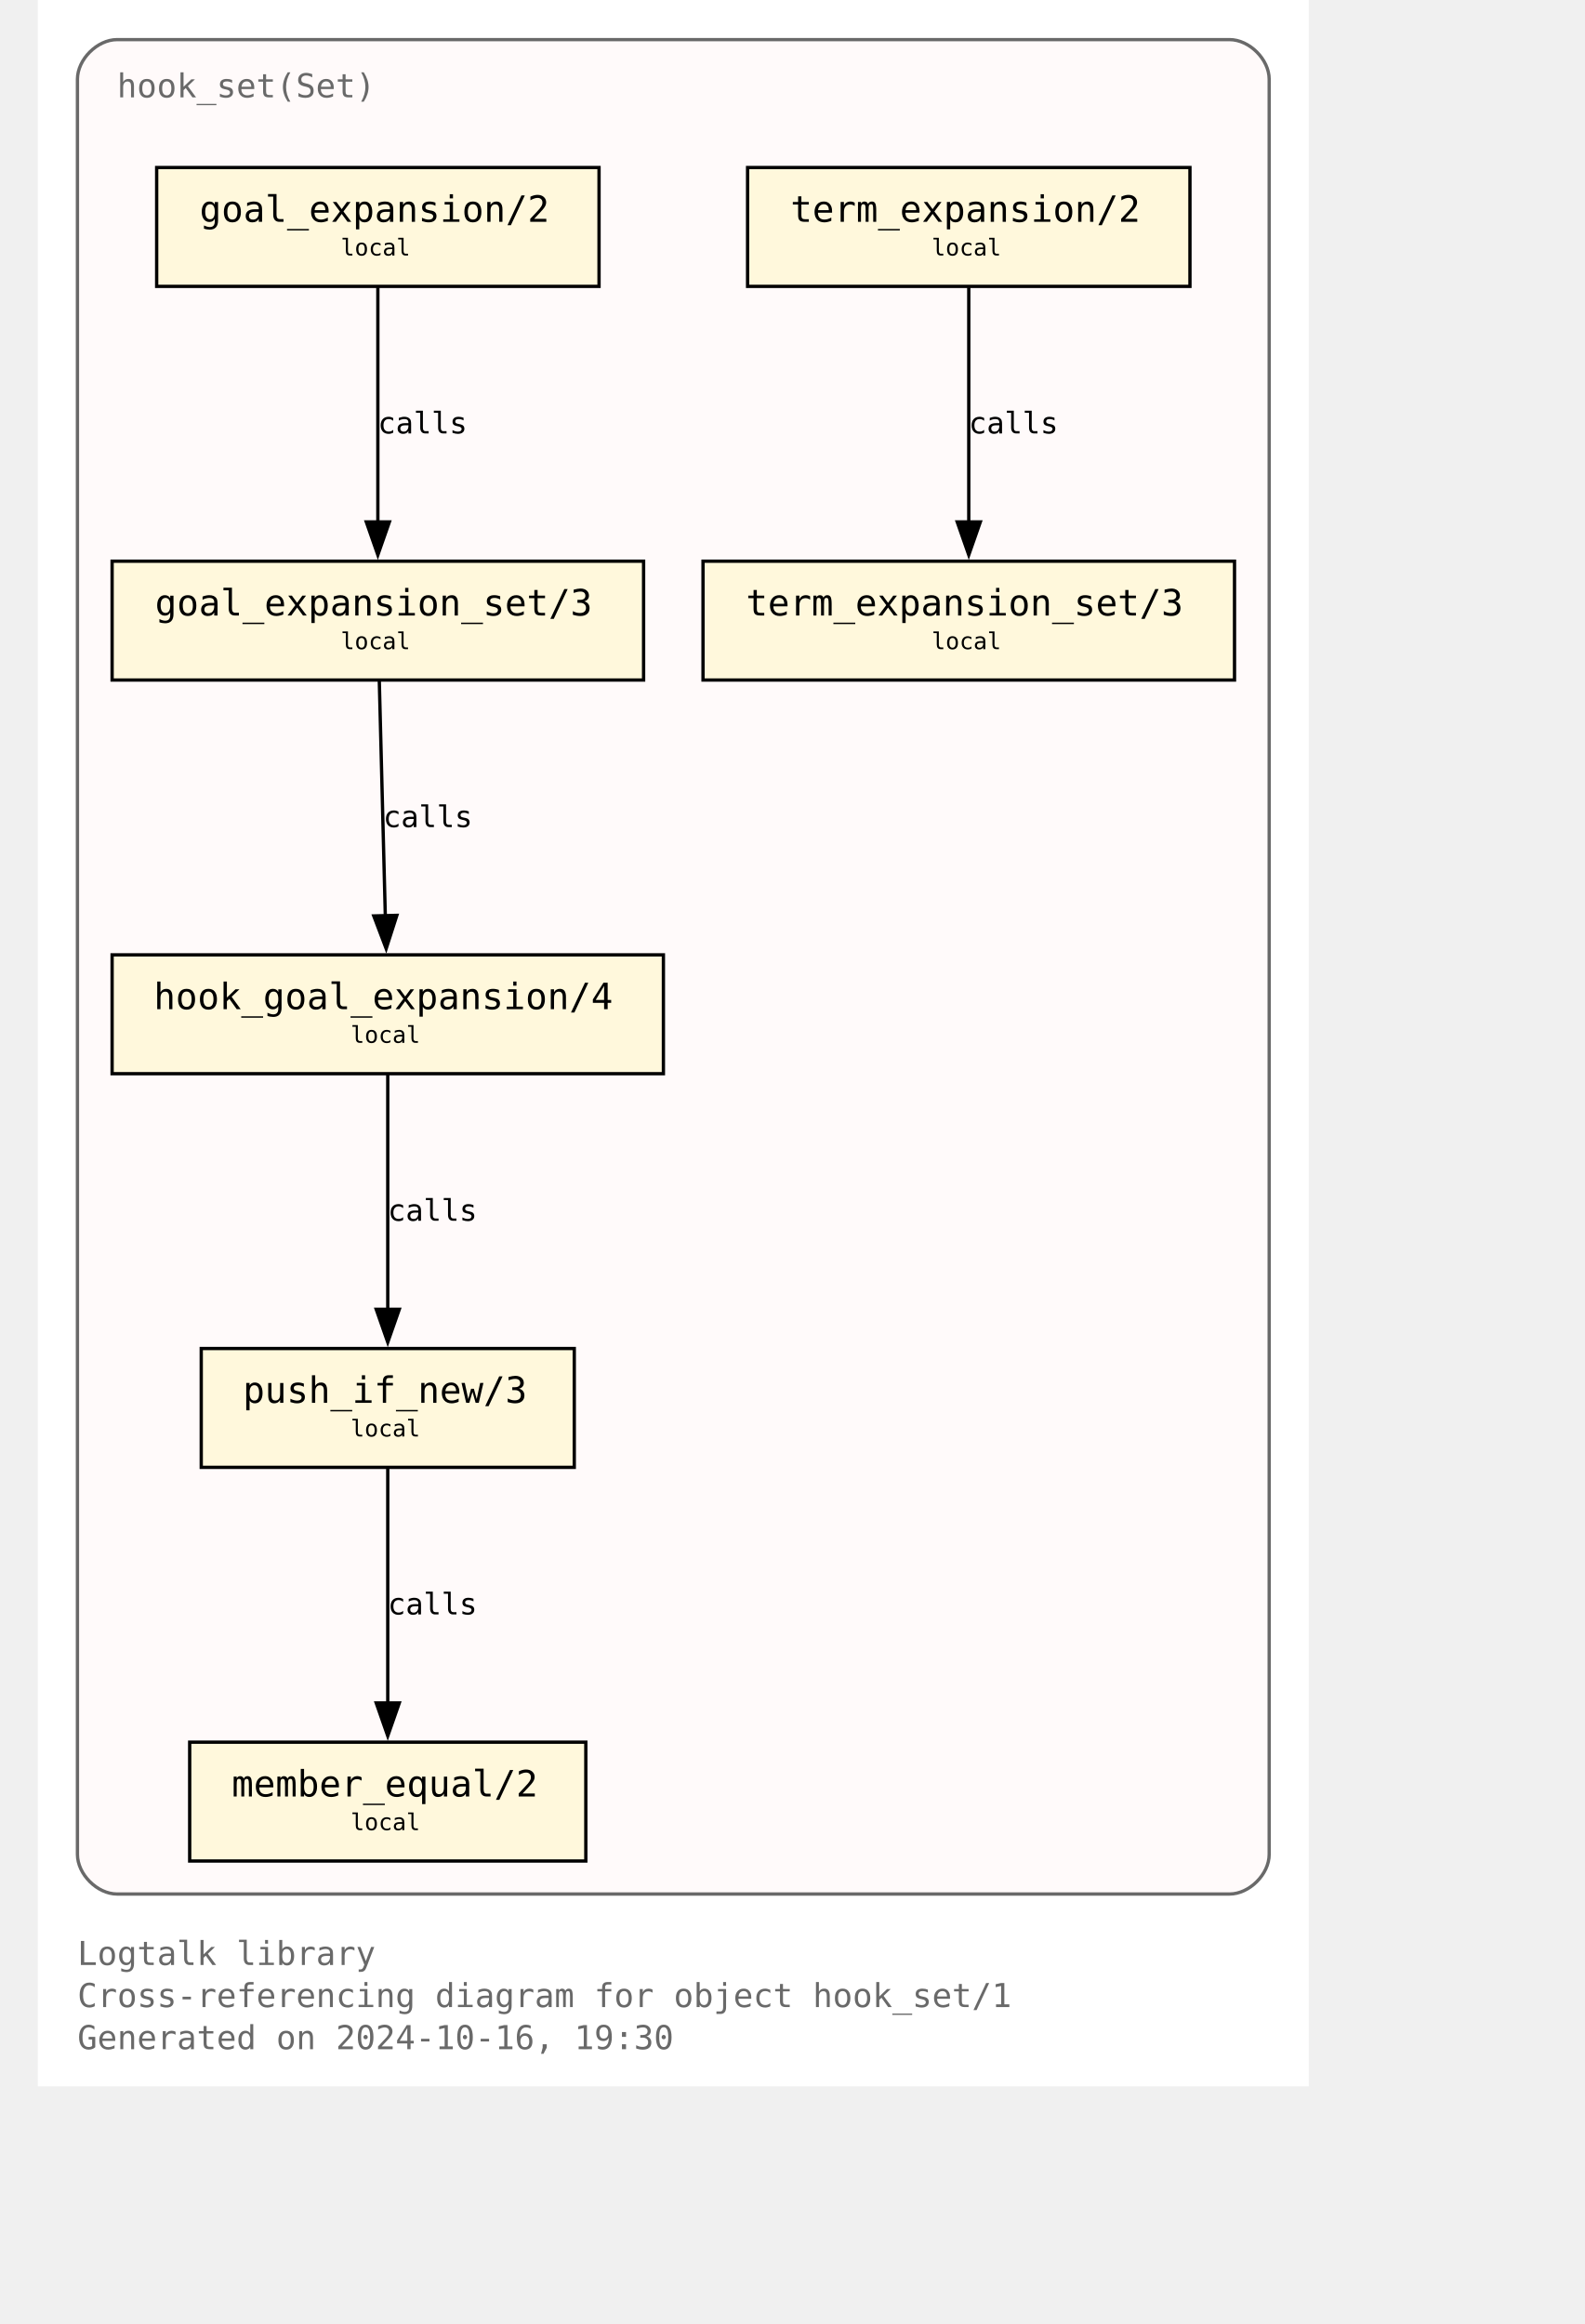
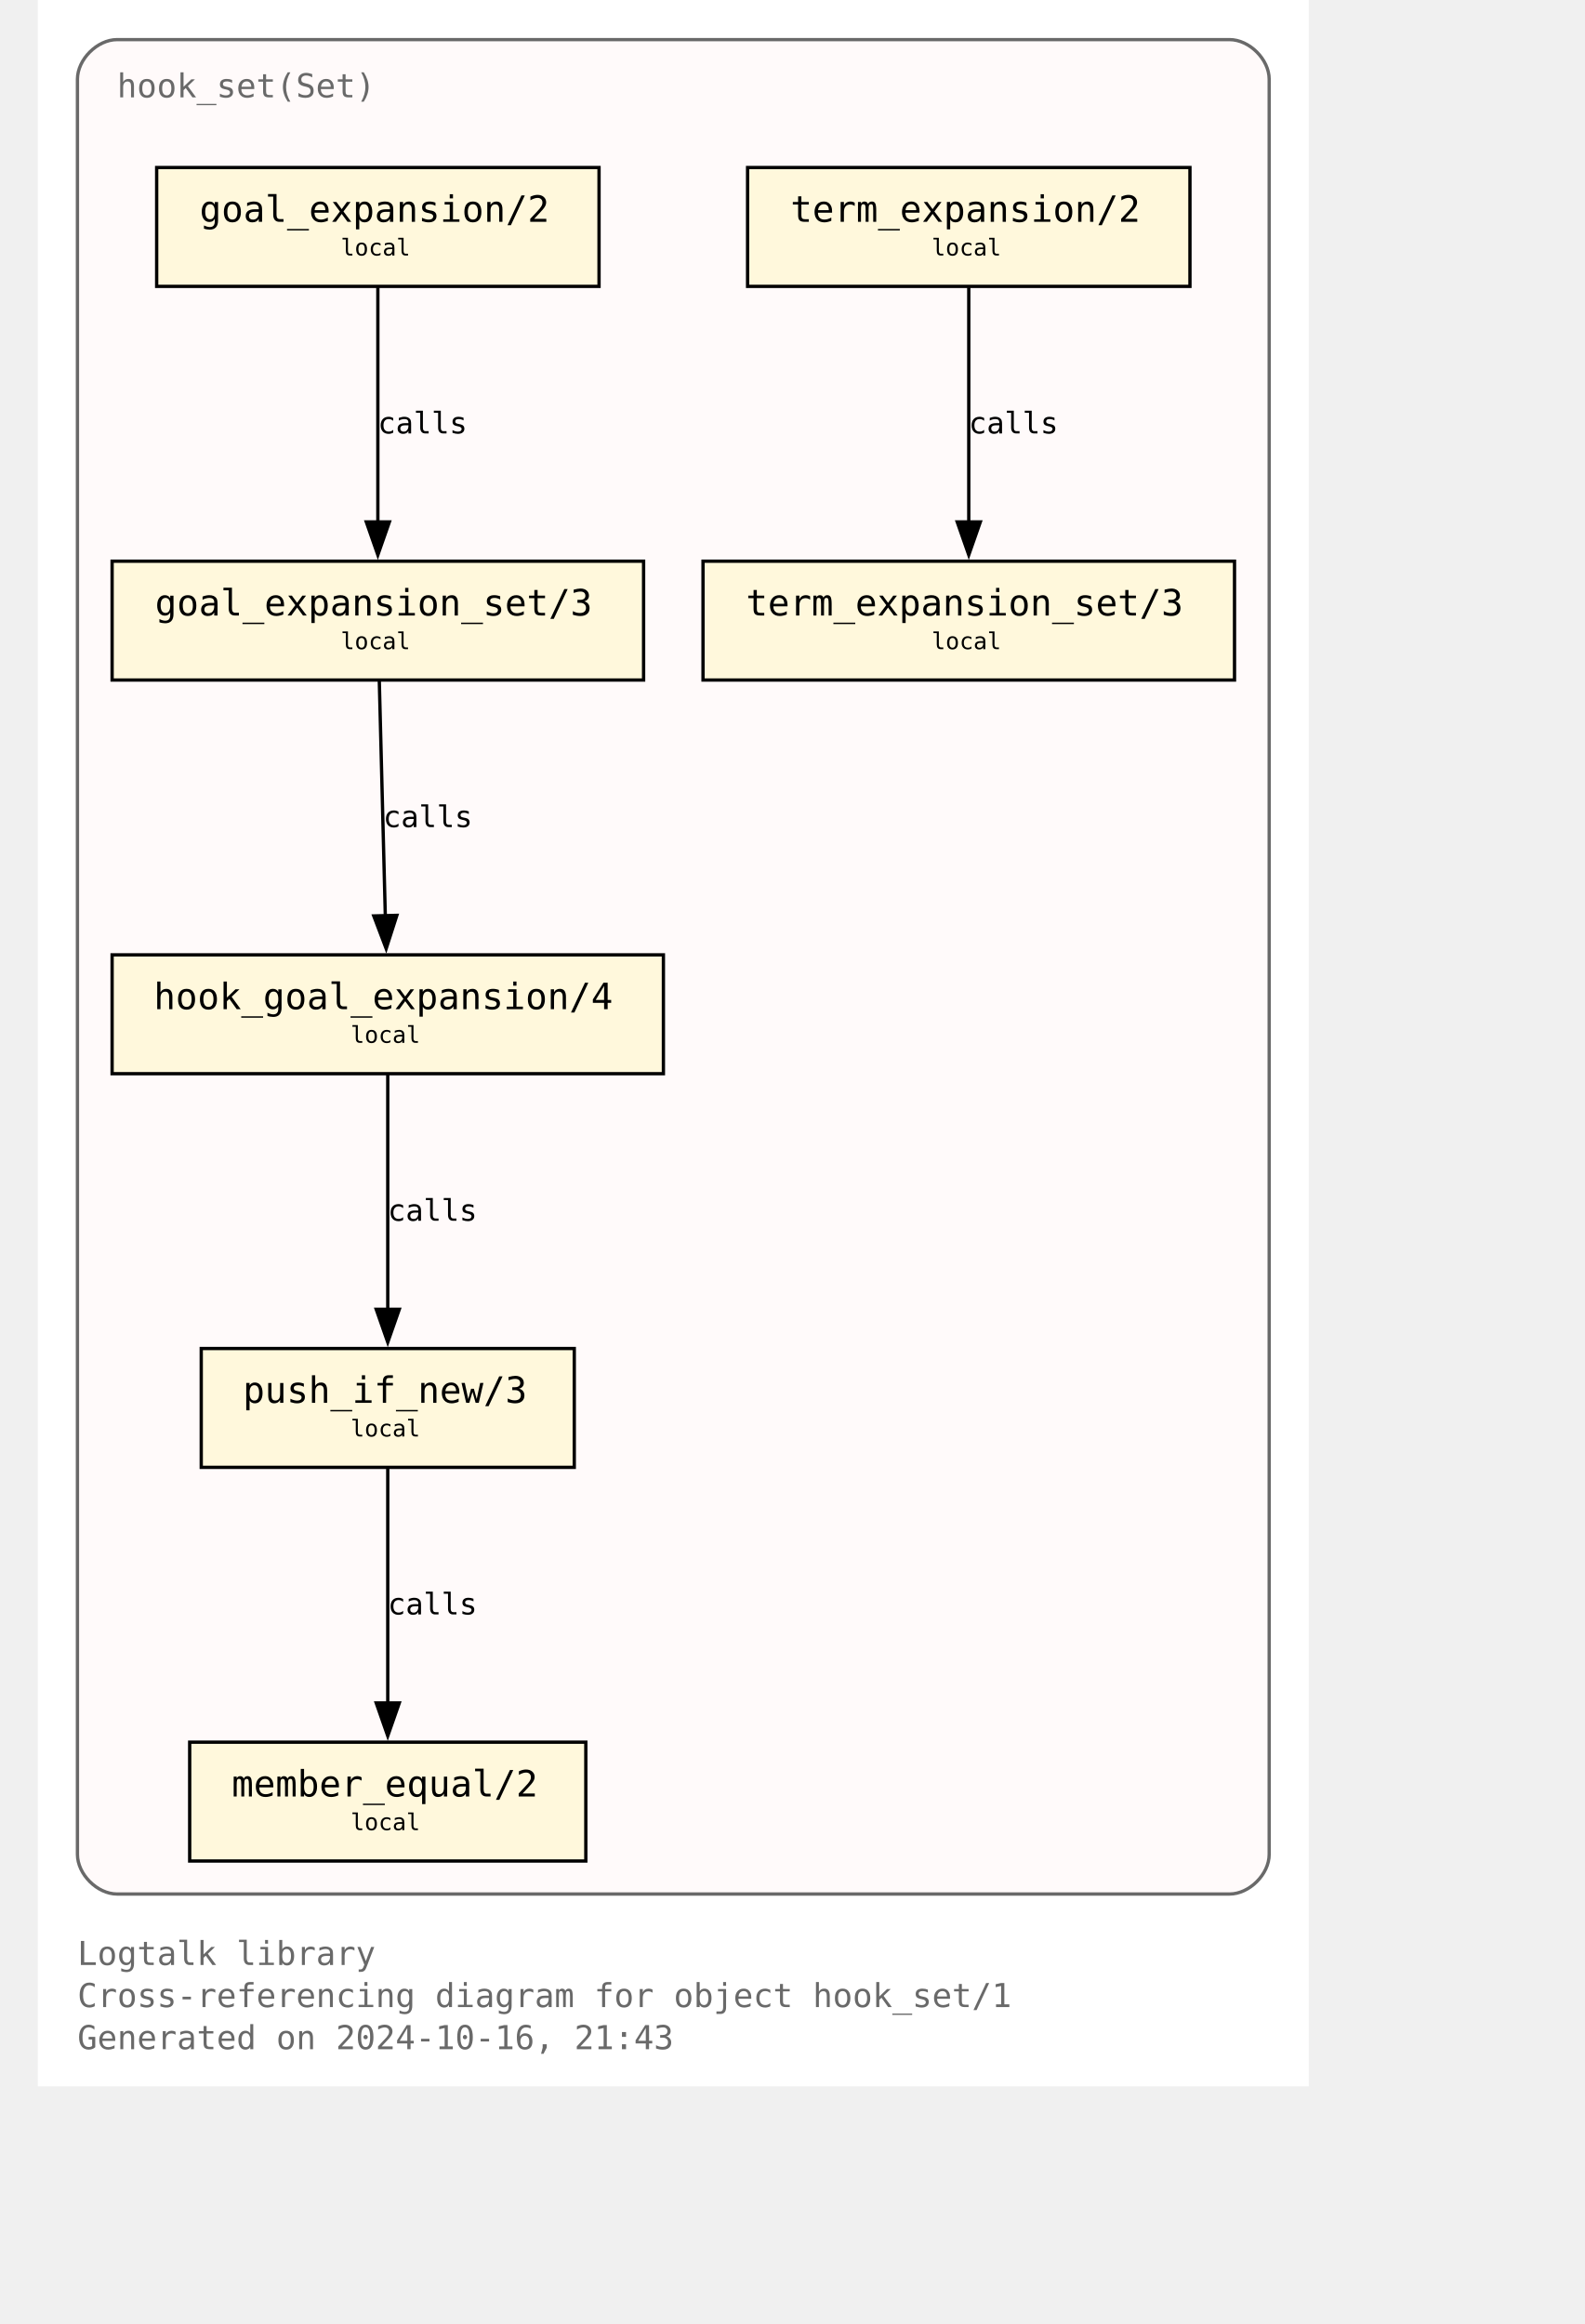
<svg xmlns="http://www.w3.org/2000/svg" xmlns:xlink="http://www.w3.org/1999/xlink" width="529pt" height="776pt" viewBox="72.00 72.00 457.00 704.00">
  <g id="graph0" class="graph" transform="scale(1 1) rotate(0) translate(76 700)">
    <polygon fill="white" stroke="none" points="-4,4 -4,-628 381,-628 381,4 -4,4" />
    <text text-anchor="start" x="8" y="-32.75" font-family="Monospace" font-size="10.00" fill="dimgray">Logtalk library</text>
    <text text-anchor="start" x="8" y="-20" font-family="Monospace" font-size="10.00" fill="dimgray">Cross-referencing diagram for object hook_set/1</text>
-     <text text-anchor="start" x="8" y="-7.25" font-family="Monospace" font-size="10.00" fill="dimgray">Generated on 2024-10-16, 19:30</text>
+     <text text-anchor="start" x="8" y="-7.25" font-family="Monospace" font-size="10.00" fill="dimgray">Generated on 2024-10-16, 21:43</text>
    <g id="clust1" class="cluster">
      <g id="a_clust1">
        <a xlink:title="hook_set(Set)">
          <path fill="snow" stroke="dimgray" d="M20,-54.25C20,-54.25 357,-54.25 357,-54.25 363,-54.25 369,-60.25 369,-66.25 369,-66.25 369,-604 369,-604 369,-610 363,-616 357,-616 357,-616 20,-616 20,-616 14,-616 8,-610 8,-604 8,-604 8,-66.25 8,-66.25 8,-60.25 14,-54.25 20,-54.25" />
          <g id="a_clust1_0">
-             <a xlink:href="https://github.com/LogtalkDotOrg/logtalk3/tree/f7183aedd7cdd0298daa85b6c999a8ed33792962/library/hook_flows/hook_set.lgt" xlink:title="https://github.com/LogtalkDotOrg/logtalk3/tree/f7183aedd7cdd0298daa85b6c999a8ed33792962/library/hook_flows/hook_set.lgt">
+             <a xlink:href="https://github.com/LogtalkDotOrg/logtalk3/tree/0ee1952ba6fb12e0917240ffede6aef75675d028/library/hook_flows/hook_set.lgt" xlink:title="https://github.com/LogtalkDotOrg/logtalk3/tree/0ee1952ba6fb12e0917240ffede6aef75675d028/library/hook_flows/hook_set.lgt">
              <text text-anchor="start" x="20" y="-598.5" font-family="Monospace" font-size="10.00" fill="dimgray">hook_set(Set)</text>
            </a>
          </g>
        </a>
      </g>
    </g>
    <g id="node1" class="node">
      <g id="a_node1">
-         <a xlink:href="https://github.com/LogtalkDotOrg/logtalk3/tree/f7183aedd7cdd0298daa85b6c999a8ed33792962/library/hook_flows/hook_set.lgt#L52" xlink:title="https://github.com/LogtalkDotOrg/logtalk3/tree/f7183aedd7cdd0298daa85b6c999a8ed33792962/library/hook_flows/hook_set.lgt#L52">
+         <a xlink:href="https://github.com/LogtalkDotOrg/logtalk3/tree/0ee1952ba6fb12e0917240ffede6aef75675d028/library/hook_flows/hook_set.lgt#L52" xlink:title="https://github.com/LogtalkDotOrg/logtalk3/tree/0ee1952ba6fb12e0917240ffede6aef75675d028/library/hook_flows/hook_set.lgt#L52">
          <polygon fill="cornsilk" stroke="black" points="166,-577.25 32,-577.25 32,-541.25 166,-541.25 166,-577.25" />
          <text text-anchor="start" x="39.88" y="-561.83" font-family="Monospace" font-size="9.00"> </text>
          <text text-anchor="start" x="45" y="-560.8" font-family="Monospace" font-size="11.00">goal_expansion/2</text>
          <text text-anchor="start" x="152.88" y="-561.83" font-family="Monospace" font-size="9.00"> </text>
          <text text-anchor="start" x="39.88" y="-549.7" font-family="Monospace" font-size="9.00"> </text>
          <text text-anchor="start" x="87.75" y="-550.6" font-family="Monospace" font-size="7.00">local</text>
          <text text-anchor="start" x="152.88" y="-549.7" font-family="Monospace" font-size="9.00"> </text>
        </a>
      </g>
    </g>
    <g id="node4" class="node">
      <g id="a_node4">
-         <a xlink:href="https://github.com/LogtalkDotOrg/logtalk3/tree/f7183aedd7cdd0298daa85b6c999a8ed33792962/library/hook_flows/hook_set.lgt#L56" xlink:title="https://github.com/LogtalkDotOrg/logtalk3/tree/f7183aedd7cdd0298daa85b6c999a8ed33792962/library/hook_flows/hook_set.lgt#L56">
+         <a xlink:href="https://github.com/LogtalkDotOrg/logtalk3/tree/0ee1952ba6fb12e0917240ffede6aef75675d028/library/hook_flows/hook_set.lgt#L56" xlink:title="https://github.com/LogtalkDotOrg/logtalk3/tree/0ee1952ba6fb12e0917240ffede6aef75675d028/library/hook_flows/hook_set.lgt#L56">
          <polygon fill="cornsilk" stroke="black" points="179.5,-458 18.5,-458 18.5,-422 179.5,-422 179.5,-458" />
          <text text-anchor="start" x="26.38" y="-442.57" font-family="Monospace" font-size="9.00"> </text>
          <text text-anchor="start" x="31.5" y="-441.55" font-family="Monospace" font-size="11.00">goal_expansion_set/3</text>
          <text text-anchor="start" x="166.38" y="-442.57" font-family="Monospace" font-size="9.00"> </text>
          <text text-anchor="start" x="26.38" y="-430.45" font-family="Monospace" font-size="9.00"> </text>
          <text text-anchor="start" x="87.75" y="-431.35" font-family="Monospace" font-size="7.00">local</text>
          <text text-anchor="start" x="166.38" y="-430.45" font-family="Monospace" font-size="9.00"> </text>
        </a>
      </g>
    </g>
    <g id="edge2" class="edge">
      <g id="a_edge2">
-         <a xlink:href="https://github.com/LogtalkDotOrg/logtalk3/tree/f7183aedd7cdd0298daa85b6c999a8ed33792962/library/hook_flows/hook_set.lgt#L52" xlink:title="calls">
+         <a xlink:href="https://github.com/LogtalkDotOrg/logtalk3/tree/0ee1952ba6fb12e0917240ffede6aef75675d028/library/hook_flows/hook_set.lgt#L52" xlink:title="calls">
          <path fill="none" stroke="black" d="M99,-540.95C99,-522.25 99,-492.12 99,-469.83" />
          <polygon fill="black" stroke="black" points="102.5,-469.89 99,-459.89 95.5,-469.89 102.5,-469.89" />
        </a>
      </g>
      <g id="a_edge2-label">
-         <a xlink:href="https://github.com/LogtalkDotOrg/logtalk3/tree/f7183aedd7cdd0298daa85b6c999a8ed33792962/library/hook_flows/hook_set.lgt#L52" xlink:title="https://github.com/LogtalkDotOrg/logtalk3/tree/f7183aedd7cdd0298daa85b6c999a8ed33792962/library/hook_flows/hook_set.lgt#L52">
+         <a xlink:href="https://github.com/LogtalkDotOrg/logtalk3/tree/0ee1952ba6fb12e0917240ffede6aef75675d028/library/hook_flows/hook_set.lgt#L52" xlink:title="https://github.com/LogtalkDotOrg/logtalk3/tree/0ee1952ba6fb12e0917240ffede6aef75675d028/library/hook_flows/hook_set.lgt#L52">
          <text text-anchor="start" x="99" y="-496.7" font-family="Monospace" font-size="9.00">calls</text>
        </a>
      </g>
    </g>
    <g id="node2" class="node">
      <g id="a_node2">
-         <a xlink:href="https://github.com/LogtalkDotOrg/logtalk3/tree/f7183aedd7cdd0298daa85b6c999a8ed33792962/library/hook_flows/hook_set.lgt#L40" xlink:title="https://github.com/LogtalkDotOrg/logtalk3/tree/f7183aedd7cdd0298daa85b6c999a8ed33792962/library/hook_flows/hook_set.lgt#L40">
+         <a xlink:href="https://github.com/LogtalkDotOrg/logtalk3/tree/0ee1952ba6fb12e0917240ffede6aef75675d028/library/hook_flows/hook_set.lgt#L40" xlink:title="https://github.com/LogtalkDotOrg/logtalk3/tree/0ee1952ba6fb12e0917240ffede6aef75675d028/library/hook_flows/hook_set.lgt#L40">
          <polygon fill="cornsilk" stroke="black" points="345,-577.25 211,-577.25 211,-541.25 345,-541.25 345,-577.25" />
          <text text-anchor="start" x="218.88" y="-561.83" font-family="Monospace" font-size="9.00"> </text>
          <text text-anchor="start" x="224" y="-560.8" font-family="Monospace" font-size="11.00">term_expansion/2</text>
          <text text-anchor="start" x="331.88" y="-561.83" font-family="Monospace" font-size="9.00"> </text>
          <text text-anchor="start" x="218.88" y="-549.7" font-family="Monospace" font-size="9.00"> </text>
          <text text-anchor="start" x="266.75" y="-550.6" font-family="Monospace" font-size="7.00">local</text>
          <text text-anchor="start" x="331.88" y="-549.7" font-family="Monospace" font-size="9.00"> </text>
        </a>
      </g>
    </g>
    <g id="node3" class="node">
      <g id="a_node3">
-         <a xlink:href="https://github.com/LogtalkDotOrg/logtalk3/tree/f7183aedd7cdd0298daa85b6c999a8ed33792962/library/hook_flows/hook_set.lgt#L44" xlink:title="https://github.com/LogtalkDotOrg/logtalk3/tree/f7183aedd7cdd0298daa85b6c999a8ed33792962/library/hook_flows/hook_set.lgt#L44">
+         <a xlink:href="https://github.com/LogtalkDotOrg/logtalk3/tree/0ee1952ba6fb12e0917240ffede6aef75675d028/library/hook_flows/hook_set.lgt#L44" xlink:title="https://github.com/LogtalkDotOrg/logtalk3/tree/0ee1952ba6fb12e0917240ffede6aef75675d028/library/hook_flows/hook_set.lgt#L44">
          <polygon fill="cornsilk" stroke="black" points="358.5,-458 197.5,-458 197.5,-422 358.5,-422 358.5,-458" />
          <text text-anchor="start" x="205.38" y="-442.57" font-family="Monospace" font-size="9.00"> </text>
          <text text-anchor="start" x="210.5" y="-441.55" font-family="Monospace" font-size="11.00">term_expansion_set/3</text>
          <text text-anchor="start" x="345.38" y="-442.57" font-family="Monospace" font-size="9.00"> </text>
          <text text-anchor="start" x="205.38" y="-430.45" font-family="Monospace" font-size="9.00"> </text>
          <text text-anchor="start" x="266.75" y="-431.35" font-family="Monospace" font-size="7.00">local</text>
          <text text-anchor="start" x="345.38" y="-430.45" font-family="Monospace" font-size="9.00"> </text>
        </a>
      </g>
    </g>
    <g id="edge1" class="edge">
      <g id="a_edge1">
-         <a xlink:href="https://github.com/LogtalkDotOrg/logtalk3/tree/f7183aedd7cdd0298daa85b6c999a8ed33792962/library/hook_flows/hook_set.lgt#L40" xlink:title="calls">
+         <a xlink:href="https://github.com/LogtalkDotOrg/logtalk3/tree/0ee1952ba6fb12e0917240ffede6aef75675d028/library/hook_flows/hook_set.lgt#L40" xlink:title="calls">
          <path fill="none" stroke="black" d="M278,-540.95C278,-522.25 278,-492.12 278,-469.83" />
          <polygon fill="black" stroke="black" points="281.5,-469.89 278,-459.89 274.5,-469.89 281.5,-469.89" />
        </a>
      </g>
      <g id="a_edge1-label">
-         <a xlink:href="https://github.com/LogtalkDotOrg/logtalk3/tree/f7183aedd7cdd0298daa85b6c999a8ed33792962/library/hook_flows/hook_set.lgt#L40" xlink:title="https://github.com/LogtalkDotOrg/logtalk3/tree/f7183aedd7cdd0298daa85b6c999a8ed33792962/library/hook_flows/hook_set.lgt#L40">
+         <a xlink:href="https://github.com/LogtalkDotOrg/logtalk3/tree/0ee1952ba6fb12e0917240ffede6aef75675d028/library/hook_flows/hook_set.lgt#L40" xlink:title="https://github.com/LogtalkDotOrg/logtalk3/tree/0ee1952ba6fb12e0917240ffede6aef75675d028/library/hook_flows/hook_set.lgt#L40">
          <text text-anchor="start" x="278" y="-496.7" font-family="Monospace" font-size="9.00">calls</text>
        </a>
      </g>
    </g>
    <g id="node5" class="node">
      <g id="a_node5">
-         <a xlink:href="https://github.com/LogtalkDotOrg/logtalk3/tree/f7183aedd7cdd0298daa85b6c999a8ed33792962/library/hook_flows/hook_set.lgt#L63" xlink:title="https://github.com/LogtalkDotOrg/logtalk3/tree/f7183aedd7cdd0298daa85b6c999a8ed33792962/library/hook_flows/hook_set.lgt#L63">
+         <a xlink:href="https://github.com/LogtalkDotOrg/logtalk3/tree/0ee1952ba6fb12e0917240ffede6aef75675d028/library/hook_flows/hook_set.lgt#L63" xlink:title="https://github.com/LogtalkDotOrg/logtalk3/tree/0ee1952ba6fb12e0917240ffede6aef75675d028/library/hook_flows/hook_set.lgt#L63">
          <polygon fill="cornsilk" stroke="black" points="185.5,-338.75 18.5,-338.75 18.5,-302.75 185.5,-302.75 185.5,-338.75" />
          <text text-anchor="start" x="26.38" y="-323.32" font-family="Monospace" font-size="9.00"> </text>
          <text text-anchor="start" x="31.12" y="-322.3" font-family="Monospace" font-size="11.00">hook_goal_expansion/4</text>
          <text text-anchor="start" x="172.38" y="-323.32" font-family="Monospace" font-size="9.00"> </text>
          <text text-anchor="start" x="26.38" y="-311.2" font-family="Monospace" font-size="9.00"> </text>
          <text text-anchor="start" x="90.75" y="-312.1" font-family="Monospace" font-size="7.00">local</text>
          <text text-anchor="start" x="172.38" y="-311.2" font-family="Monospace" font-size="9.00"> </text>
        </a>
      </g>
    </g>
    <g id="edge3" class="edge">
      <g id="a_edge3">
-         <a xlink:href="https://github.com/LogtalkDotOrg/logtalk3/tree/f7183aedd7cdd0298daa85b6c999a8ed33792962/library/hook_flows/hook_set.lgt#L56" xlink:title="calls">
+         <a xlink:href="https://github.com/LogtalkDotOrg/logtalk3/tree/0ee1952ba6fb12e0917240ffede6aef75675d028/library/hook_flows/hook_set.lgt#L56" xlink:title="calls">
          <path fill="none" stroke="black" d="M99.44,-421.7C99.92,-403 100.69,-372.87 101.26,-350.58" />
          <polygon fill="black" stroke="black" points="104.76,-350.72 101.52,-340.63 97.76,-350.54 104.76,-350.72" />
        </a>
      </g>
      <g id="a_edge3-label">
-         <a xlink:href="https://github.com/LogtalkDotOrg/logtalk3/tree/f7183aedd7cdd0298daa85b6c999a8ed33792962/library/hook_flows/hook_set.lgt#L56" xlink:title="https://github.com/LogtalkDotOrg/logtalk3/tree/f7183aedd7cdd0298daa85b6c999a8ed33792962/library/hook_flows/hook_set.lgt#L56">
+         <a xlink:href="https://github.com/LogtalkDotOrg/logtalk3/tree/0ee1952ba6fb12e0917240ffede6aef75675d028/library/hook_flows/hook_set.lgt#L56" xlink:title="https://github.com/LogtalkDotOrg/logtalk3/tree/0ee1952ba6fb12e0917240ffede6aef75675d028/library/hook_flows/hook_set.lgt#L56">
          <text text-anchor="start" x="100.59" y="-377.45" font-family="Monospace" font-size="9.00">calls</text>
        </a>
      </g>
    </g>
    <g id="node6" class="node">
      <g id="a_node6">
-         <a xlink:href="https://github.com/LogtalkDotOrg/logtalk3/tree/f7183aedd7cdd0298daa85b6c999a8ed33792962/library/hook_flows/hook_set.lgt#L78" xlink:title="https://github.com/LogtalkDotOrg/logtalk3/tree/f7183aedd7cdd0298daa85b6c999a8ed33792962/library/hook_flows/hook_set.lgt#L78">
+         <a xlink:href="https://github.com/LogtalkDotOrg/logtalk3/tree/0ee1952ba6fb12e0917240ffede6aef75675d028/library/hook_flows/hook_set.lgt#L78" xlink:title="https://github.com/LogtalkDotOrg/logtalk3/tree/0ee1952ba6fb12e0917240ffede6aef75675d028/library/hook_flows/hook_set.lgt#L78">
          <polygon fill="cornsilk" stroke="black" points="158.5,-219.5 45.5,-219.5 45.5,-183.5 158.5,-183.5 158.5,-219.5" />
          <text text-anchor="start" x="53.38" y="-204.07" font-family="Monospace" font-size="9.00"> </text>
          <text text-anchor="start" x="58.12" y="-203.05" font-family="Monospace" font-size="11.00">push_if_new/3</text>
          <text text-anchor="start" x="145.38" y="-204.07" font-family="Monospace" font-size="9.00"> </text>
          <text text-anchor="start" x="53.38" y="-191.95" font-family="Monospace" font-size="9.00"> </text>
          <text text-anchor="start" x="90.75" y="-192.85" font-family="Monospace" font-size="7.00">local</text>
          <text text-anchor="start" x="145.38" y="-191.95" font-family="Monospace" font-size="9.00"> </text>
        </a>
      </g>
    </g>
    <g id="edge4" class="edge">
      <g id="a_edge4">
-         <a xlink:href="https://github.com/LogtalkDotOrg/logtalk3/tree/f7183aedd7cdd0298daa85b6c999a8ed33792962/library/hook_flows/hook_set.lgt#L63" xlink:title="calls">
+         <a xlink:href="https://github.com/LogtalkDotOrg/logtalk3/tree/0ee1952ba6fb12e0917240ffede6aef75675d028/library/hook_flows/hook_set.lgt#L63" xlink:title="calls">
          <path fill="none" stroke="black" d="M102,-302.45C102,-283.75 102,-253.62 102,-231.33" />
          <polygon fill="black" stroke="black" points="105.5,-231.39 102,-221.39 98.5,-231.39 105.5,-231.39" />
        </a>
      </g>
      <g id="a_edge4-label">
-         <a xlink:href="https://github.com/LogtalkDotOrg/logtalk3/tree/f7183aedd7cdd0298daa85b6c999a8ed33792962/library/hook_flows/hook_set.lgt#L63" xlink:title="https://github.com/LogtalkDotOrg/logtalk3/tree/f7183aedd7cdd0298daa85b6c999a8ed33792962/library/hook_flows/hook_set.lgt#L63">
+         <a xlink:href="https://github.com/LogtalkDotOrg/logtalk3/tree/0ee1952ba6fb12e0917240ffede6aef75675d028/library/hook_flows/hook_set.lgt#L63" xlink:title="https://github.com/LogtalkDotOrg/logtalk3/tree/0ee1952ba6fb12e0917240ffede6aef75675d028/library/hook_flows/hook_set.lgt#L63">
          <text text-anchor="start" x="102" y="-258.2" font-family="Monospace" font-size="9.00">calls</text>
        </a>
      </g>
    </g>
    <g id="node7" class="node">
      <g id="a_node7">
-         <a xlink:href="https://github.com/LogtalkDotOrg/logtalk3/tree/f7183aedd7cdd0298daa85b6c999a8ed33792962/library/hook_flows/hook_set.lgt#L81" xlink:title="https://github.com/LogtalkDotOrg/logtalk3/tree/f7183aedd7cdd0298daa85b6c999a8ed33792962/library/hook_flows/hook_set.lgt#L81">
+         <a xlink:href="https://github.com/LogtalkDotOrg/logtalk3/tree/0ee1952ba6fb12e0917240ffede6aef75675d028/library/hook_flows/hook_set.lgt#L81" xlink:title="https://github.com/LogtalkDotOrg/logtalk3/tree/0ee1952ba6fb12e0917240ffede6aef75675d028/library/hook_flows/hook_set.lgt#L81">
          <polygon fill="cornsilk" stroke="black" points="162,-100.25 42,-100.25 42,-64.25 162,-64.25 162,-100.25" />
          <text text-anchor="start" x="49.88" y="-84.83" font-family="Monospace" font-size="9.00"> </text>
          <text text-anchor="start" x="54.75" y="-83.8" font-family="Monospace" font-size="11.00">member_equal/2</text>
          <text text-anchor="start" x="148.88" y="-84.83" font-family="Monospace" font-size="9.00"> </text>
          <text text-anchor="start" x="49.88" y="-72.7" font-family="Monospace" font-size="9.00"> </text>
          <text text-anchor="start" x="90.75" y="-73.6" font-family="Monospace" font-size="7.00">local</text>
          <text text-anchor="start" x="148.88" y="-72.7" font-family="Monospace" font-size="9.00"> </text>
        </a>
      </g>
    </g>
    <g id="edge5" class="edge">
      <g id="a_edge5">
-         <a xlink:href="https://github.com/LogtalkDotOrg/logtalk3/tree/f7183aedd7cdd0298daa85b6c999a8ed33792962/library/hook_flows/hook_set.lgt#L78" xlink:title="calls">
+         <a xlink:href="https://github.com/LogtalkDotOrg/logtalk3/tree/0ee1952ba6fb12e0917240ffede6aef75675d028/library/hook_flows/hook_set.lgt#L78" xlink:title="calls">
          <path fill="none" stroke="black" d="M102,-183.2C102,-164.5 102,-134.37 102,-112.08" />
          <polygon fill="black" stroke="black" points="105.5,-112.14 102,-102.14 98.5,-112.14 105.5,-112.14" />
        </a>
      </g>
      <g id="a_edge5-label">
-         <a xlink:href="https://github.com/LogtalkDotOrg/logtalk3/tree/f7183aedd7cdd0298daa85b6c999a8ed33792962/library/hook_flows/hook_set.lgt#L78" xlink:title="https://github.com/LogtalkDotOrg/logtalk3/tree/f7183aedd7cdd0298daa85b6c999a8ed33792962/library/hook_flows/hook_set.lgt#L78">
+         <a xlink:href="https://github.com/LogtalkDotOrg/logtalk3/tree/0ee1952ba6fb12e0917240ffede6aef75675d028/library/hook_flows/hook_set.lgt#L78" xlink:title="https://github.com/LogtalkDotOrg/logtalk3/tree/0ee1952ba6fb12e0917240ffede6aef75675d028/library/hook_flows/hook_set.lgt#L78">
          <text text-anchor="start" x="102" y="-138.95" font-family="Monospace" font-size="9.00">calls</text>
        </a>
      </g>
    </g>
  </g>
</svg>
